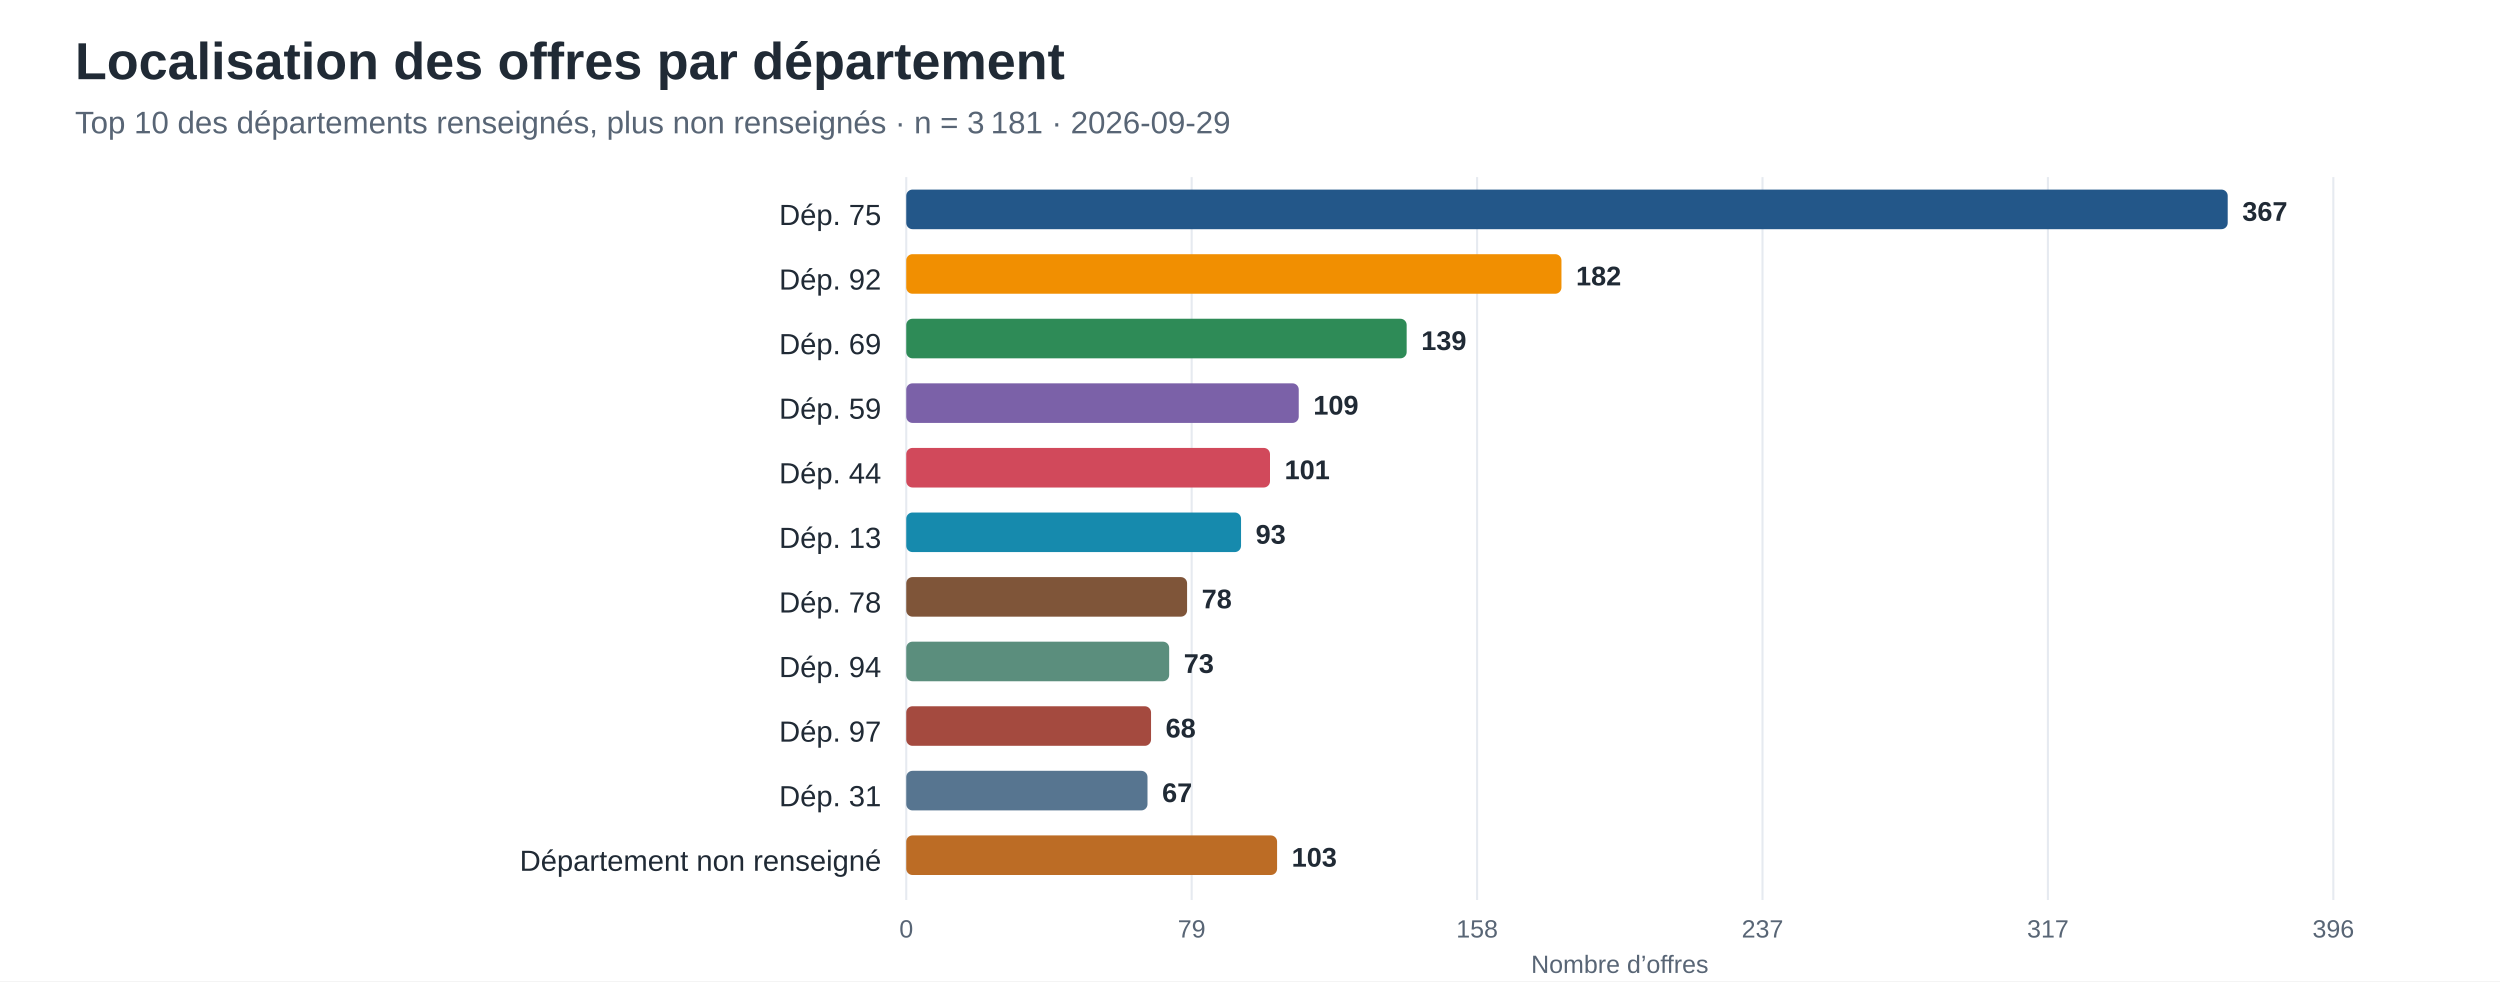
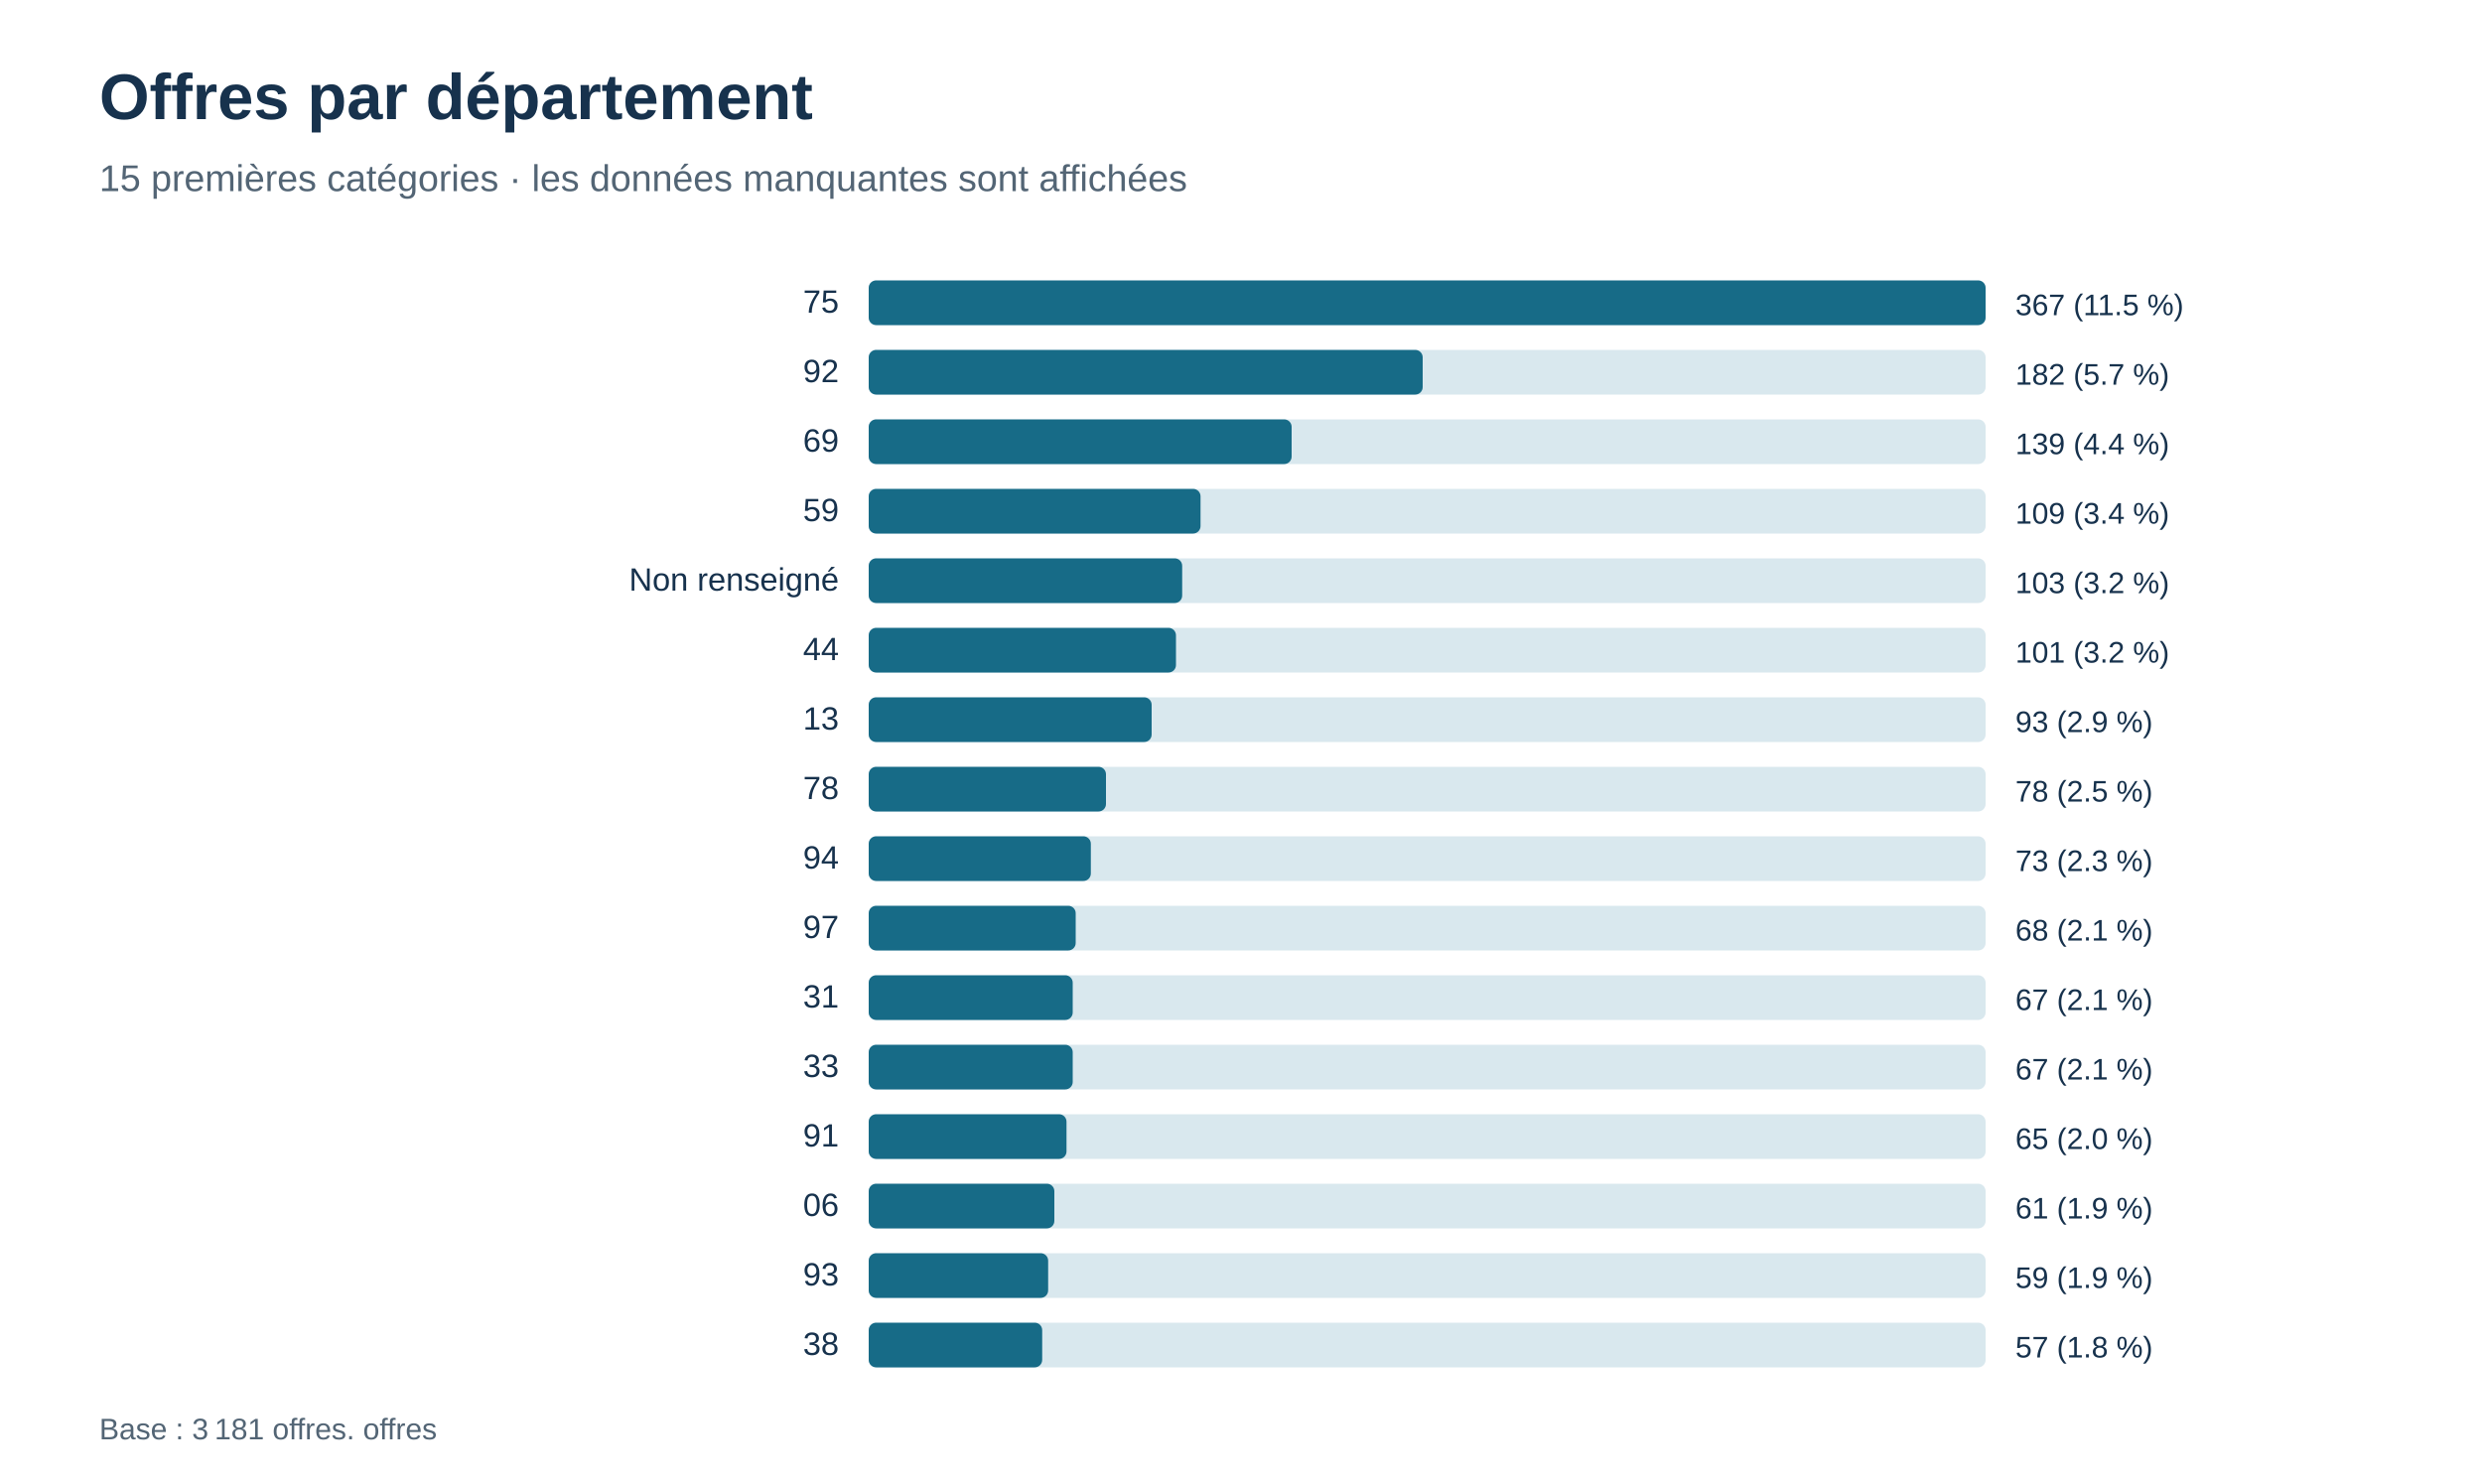
- <svg xmlns="http://www.w3.org/2000/svg" width="1200" height="471" viewBox="0 0 1200 471">
-   <rect width="100%" height="100%" fill="#fff" />
-   <style>text{font-family:Arial,Helvetica,sans-serif;fill:#202a35}.title{font-size:25px;font-weight:700}.sub{font-size:15px;fill:#586575}.label{font-size:14px}.value{font-size:13px;font-weight:700}.axis{font-size:12px;fill:#586575}.grid{stroke:#e6eaf0;stroke-width:1}</style>
-   <text class="title" x="36" y="38">Localisation des offres par département</text>
-   <text class="sub" x="36" y="64">Top 10 des départements renseignés, plus non renseignés · n = 3 181 · 2026-09-29</text>
-   <line class="grid" x1="435.0" y1="85" x2="435.0" y2="432" />
-   <text class="axis" text-anchor="middle" x="435.0" y="450">0</text>
-   <line class="grid" x1="572.0" y1="85" x2="572.0" y2="432" />
-   <text class="axis" text-anchor="middle" x="572.0" y="450">79</text>
-   <line class="grid" x1="709.0" y1="85" x2="709.0" y2="432" />
-   <text class="axis" text-anchor="middle" x="709.0" y="450">158</text>
-   <line class="grid" x1="846.0" y1="85" x2="846.0" y2="432" />
-   <text class="axis" text-anchor="middle" x="846.0" y="450">237</text>
-   <line class="grid" x1="983.0" y1="85" x2="983.0" y2="432" />
-   <text class="axis" text-anchor="middle" x="983.0" y="450">317</text>
-   <line class="grid" x1="1120.0" y1="85" x2="1120.0" y2="432" />
-   <text class="axis" text-anchor="middle" x="1120.0" y="450">396</text>
-   <text class="label" text-anchor="end" x="423" y="108">Dép. 75</text>
-   <rect x="435" y="91" width="634.3" height="19" rx="3" fill="#235789" />
-   <text class="value" x="1076.3" y="106">367</text>
-   <text class="label" text-anchor="end" x="423" y="139">Dép. 92</text>
-   <rect x="435" y="122" width="314.5" height="19" rx="3" fill="#f18f01" />
-   <text class="value" x="756.5" y="137">182</text>
-   <text class="label" text-anchor="end" x="423" y="170">Dép. 69</text>
-   <rect x="435" y="153" width="240.2" height="19" rx="3" fill="#2e8b57" />
-   <text class="value" x="682.2" y="168">139</text>
-   <text class="label" text-anchor="end" x="423" y="201">Dép. 59</text>
-   <rect x="435" y="184" width="188.4" height="19" rx="3" fill="#7b61a8" />
-   <text class="value" x="630.4" y="199">109</text>
-   <text class="label" text-anchor="end" x="423" y="232">Dép. 44</text>
-   <rect x="435" y="215" width="174.6" height="19" rx="3" fill="#d1495b" />
-   <text class="value" x="616.6" y="230">101</text>
-   <text class="label" text-anchor="end" x="423" y="263">Dép. 13</text>
-   <rect x="435" y="246" width="160.7" height="19" rx="3" fill="#168aad" />
-   <text class="value" x="602.7" y="261">93</text>
-   <text class="label" text-anchor="end" x="423" y="294">Dép. 78</text>
-   <rect x="435" y="277" width="134.8" height="19" rx="3" fill="#7f5539" />
-   <text class="value" x="576.8" y="292">78</text>
-   <text class="label" text-anchor="end" x="423" y="325">Dép. 94</text>
-   <rect x="435" y="308" width="126.2" height="19" rx="3" fill="#5b8e7d" />
-   <text class="value" x="568.2" y="323">73</text>
-   <text class="label" text-anchor="end" x="423" y="356">Dép. 97</text>
-   <rect x="435" y="339" width="117.5" height="19" rx="3" fill="#a44a3f" />
-   <text class="value" x="559.5" y="354">68</text>
-   <text class="label" text-anchor="end" x="423" y="387">Dép. 31</text>
-   <rect x="435" y="370" width="115.8" height="19" rx="3" fill="#577590" />
-   <text class="value" x="557.8" y="385">67</text>
-   <text class="label" text-anchor="end" x="423" y="418">Département non renseigné</text>
-   <rect x="435" y="401" width="178.0" height="19" rx="3" fill="#bc6c25" />
-   <text class="value" x="620.0" y="416">103</text>
-   <text class="axis" x="777.5" y="467" text-anchor="middle">Nombre d’offres</text>
+ <svg xmlns="http://www.w3.org/2000/svg" width="1000" height="598" viewBox="0 0 1000 598">
+   <rect width="1000" height="100%" fill="#fff" />
+   <style>text{font-family:Arial,sans-serif;fill:#17324d}.muted{fill:#536575}</style>
+   <text x="40" y="48" font-size="26" font-weight="bold">Offres par département</text>
+   <text x="40" y="77" font-size="15" class="muted">15 premières catégories · les données manquantes sont affichées</text>
+   <text x="338" y="126.0" font-size="13" text-anchor="end">75</text>
+   <rect x="350" y="113.0" width="450" height="18" rx="3" fill="#d9e8ee" />
+   <rect x="350" y="113.0" width="450.0" height="18" rx="3" fill="#176b87" />
+   <text x="812" y="127.0" font-size="12">367 (11.5 %)</text>
+   <text x="338" y="154.0" font-size="13" text-anchor="end">92</text>
+   <rect x="350" y="141.0" width="450" height="18" rx="3" fill="#d9e8ee" />
+   <rect x="350" y="141.0" width="223.2" height="18" rx="3" fill="#176b87" />
+   <text x="812" y="155.0" font-size="12">182 (5.7 %)</text>
+   <text x="338" y="182.0" font-size="13" text-anchor="end">69</text>
+   <rect x="350" y="169.0" width="450" height="18" rx="3" fill="#d9e8ee" />
+   <rect x="350" y="169.0" width="170.4" height="18" rx="3" fill="#176b87" />
+   <text x="812" y="183.0" font-size="12">139 (4.4 %)</text>
+   <text x="338" y="210.0" font-size="13" text-anchor="end">59</text>
+   <rect x="350" y="197.0" width="450" height="18" rx="3" fill="#d9e8ee" />
+   <rect x="350" y="197.0" width="133.7" height="18" rx="3" fill="#176b87" />
+   <text x="812" y="211.0" font-size="12">109 (3.4 %)</text>
+   <text x="338" y="238.0" font-size="13" text-anchor="end">Non renseigné</text>
+   <rect x="350" y="225.0" width="450" height="18" rx="3" fill="#d9e8ee" />
+   <rect x="350" y="225.0" width="126.3" height="18" rx="3" fill="#176b87" />
+   <text x="812" y="239.0" font-size="12">103 (3.2 %)</text>
+   <text x="338" y="266.0" font-size="13" text-anchor="end">44</text>
+   <rect x="350" y="253.0" width="450" height="18" rx="3" fill="#d9e8ee" />
+   <rect x="350" y="253.0" width="123.8" height="18" rx="3" fill="#176b87" />
+   <text x="812" y="267.0" font-size="12">101 (3.2 %)</text>
+   <text x="338" y="294.0" font-size="13" text-anchor="end">13</text>
+   <rect x="350" y="281.0" width="450" height="18" rx="3" fill="#d9e8ee" />
+   <rect x="350" y="281.0" width="114.0" height="18" rx="3" fill="#176b87" />
+   <text x="812" y="295.0" font-size="12">93 (2.9 %)</text>
+   <text x="338" y="322.0" font-size="13" text-anchor="end">78</text>
+   <rect x="350" y="309.0" width="450" height="18" rx="3" fill="#d9e8ee" />
+   <rect x="350" y="309.0" width="95.6" height="18" rx="3" fill="#176b87" />
+   <text x="812" y="323.0" font-size="12">78 (2.5 %)</text>
+   <text x="338" y="350.0" font-size="13" text-anchor="end">94</text>
+   <rect x="350" y="337.0" width="450" height="18" rx="3" fill="#d9e8ee" />
+   <rect x="350" y="337.0" width="89.5" height="18" rx="3" fill="#176b87" />
+   <text x="812" y="351.0" font-size="12">73 (2.3 %)</text>
+   <text x="338" y="378.0" font-size="13" text-anchor="end">97</text>
+   <rect x="350" y="365.0" width="450" height="18" rx="3" fill="#d9e8ee" />
+   <rect x="350" y="365.0" width="83.4" height="18" rx="3" fill="#176b87" />
+   <text x="812" y="379.0" font-size="12">68 (2.1 %)</text>
+   <text x="338" y="406.0" font-size="13" text-anchor="end">31</text>
+   <rect x="350" y="393.0" width="450" height="18" rx="3" fill="#d9e8ee" />
+   <rect x="350" y="393.0" width="82.2" height="18" rx="3" fill="#176b87" />
+   <text x="812" y="407.0" font-size="12">67 (2.1 %)</text>
+   <text x="338" y="434.0" font-size="13" text-anchor="end">33</text>
+   <rect x="350" y="421.0" width="450" height="18" rx="3" fill="#d9e8ee" />
+   <rect x="350" y="421.0" width="82.2" height="18" rx="3" fill="#176b87" />
+   <text x="812" y="435.0" font-size="12">67 (2.1 %)</text>
+   <text x="338" y="462.0" font-size="13" text-anchor="end">91</text>
+   <rect x="350" y="449.0" width="450" height="18" rx="3" fill="#d9e8ee" />
+   <rect x="350" y="449.0" width="79.7" height="18" rx="3" fill="#176b87" />
+   <text x="812" y="463.0" font-size="12">65 (2.0 %)</text>
+   <text x="338" y="490.0" font-size="13" text-anchor="end">06</text>
+   <rect x="350" y="477.0" width="450" height="18" rx="3" fill="#d9e8ee" />
+   <rect x="350" y="477.0" width="74.8" height="18" rx="3" fill="#176b87" />
+   <text x="812" y="491.0" font-size="12">61 (1.9 %)</text>
+   <text x="338" y="518.0" font-size="13" text-anchor="end">93</text>
+   <rect x="350" y="505.0" width="450" height="18" rx="3" fill="#d9e8ee" />
+   <rect x="350" y="505.0" width="72.3" height="18" rx="3" fill="#176b87" />
+   <text x="812" y="519.0" font-size="12">59 (1.9 %)</text>
+   <text x="338" y="546.0" font-size="13" text-anchor="end">38</text>
+   <rect x="350" y="533.0" width="450" height="18" rx="3" fill="#d9e8ee" />
+   <rect x="350" y="533.0" width="69.9" height="18" rx="3" fill="#176b87" />
+   <text x="812" y="547.0" font-size="12">57 (1.8 %)</text>
+   <text x="40" y="580" font-size="12" class="muted">Base : 3 181 offres.  offres</text>
</svg>
